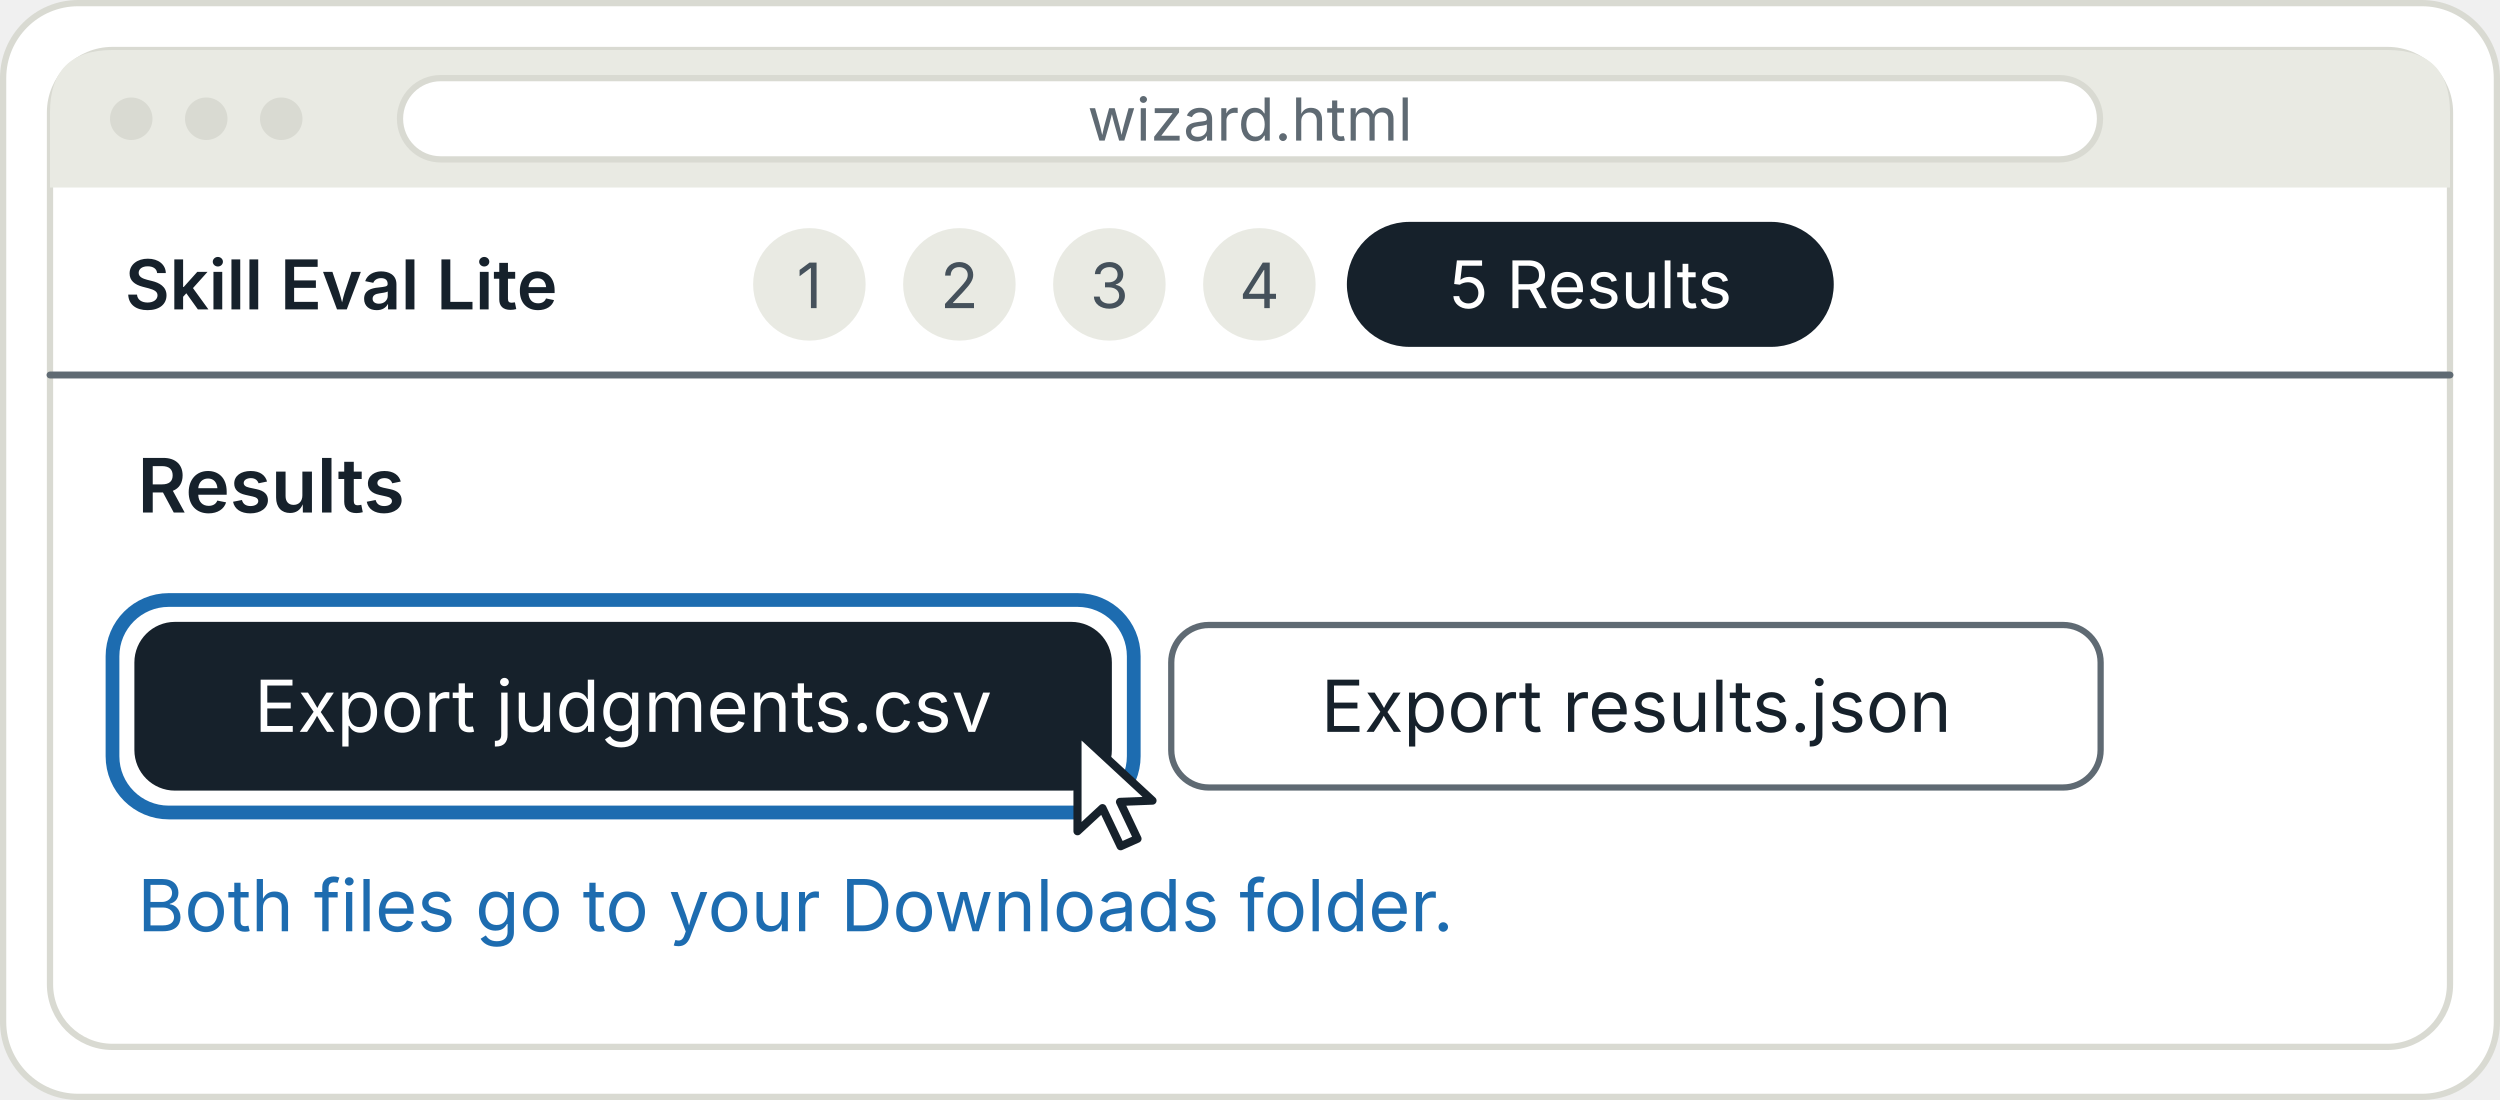
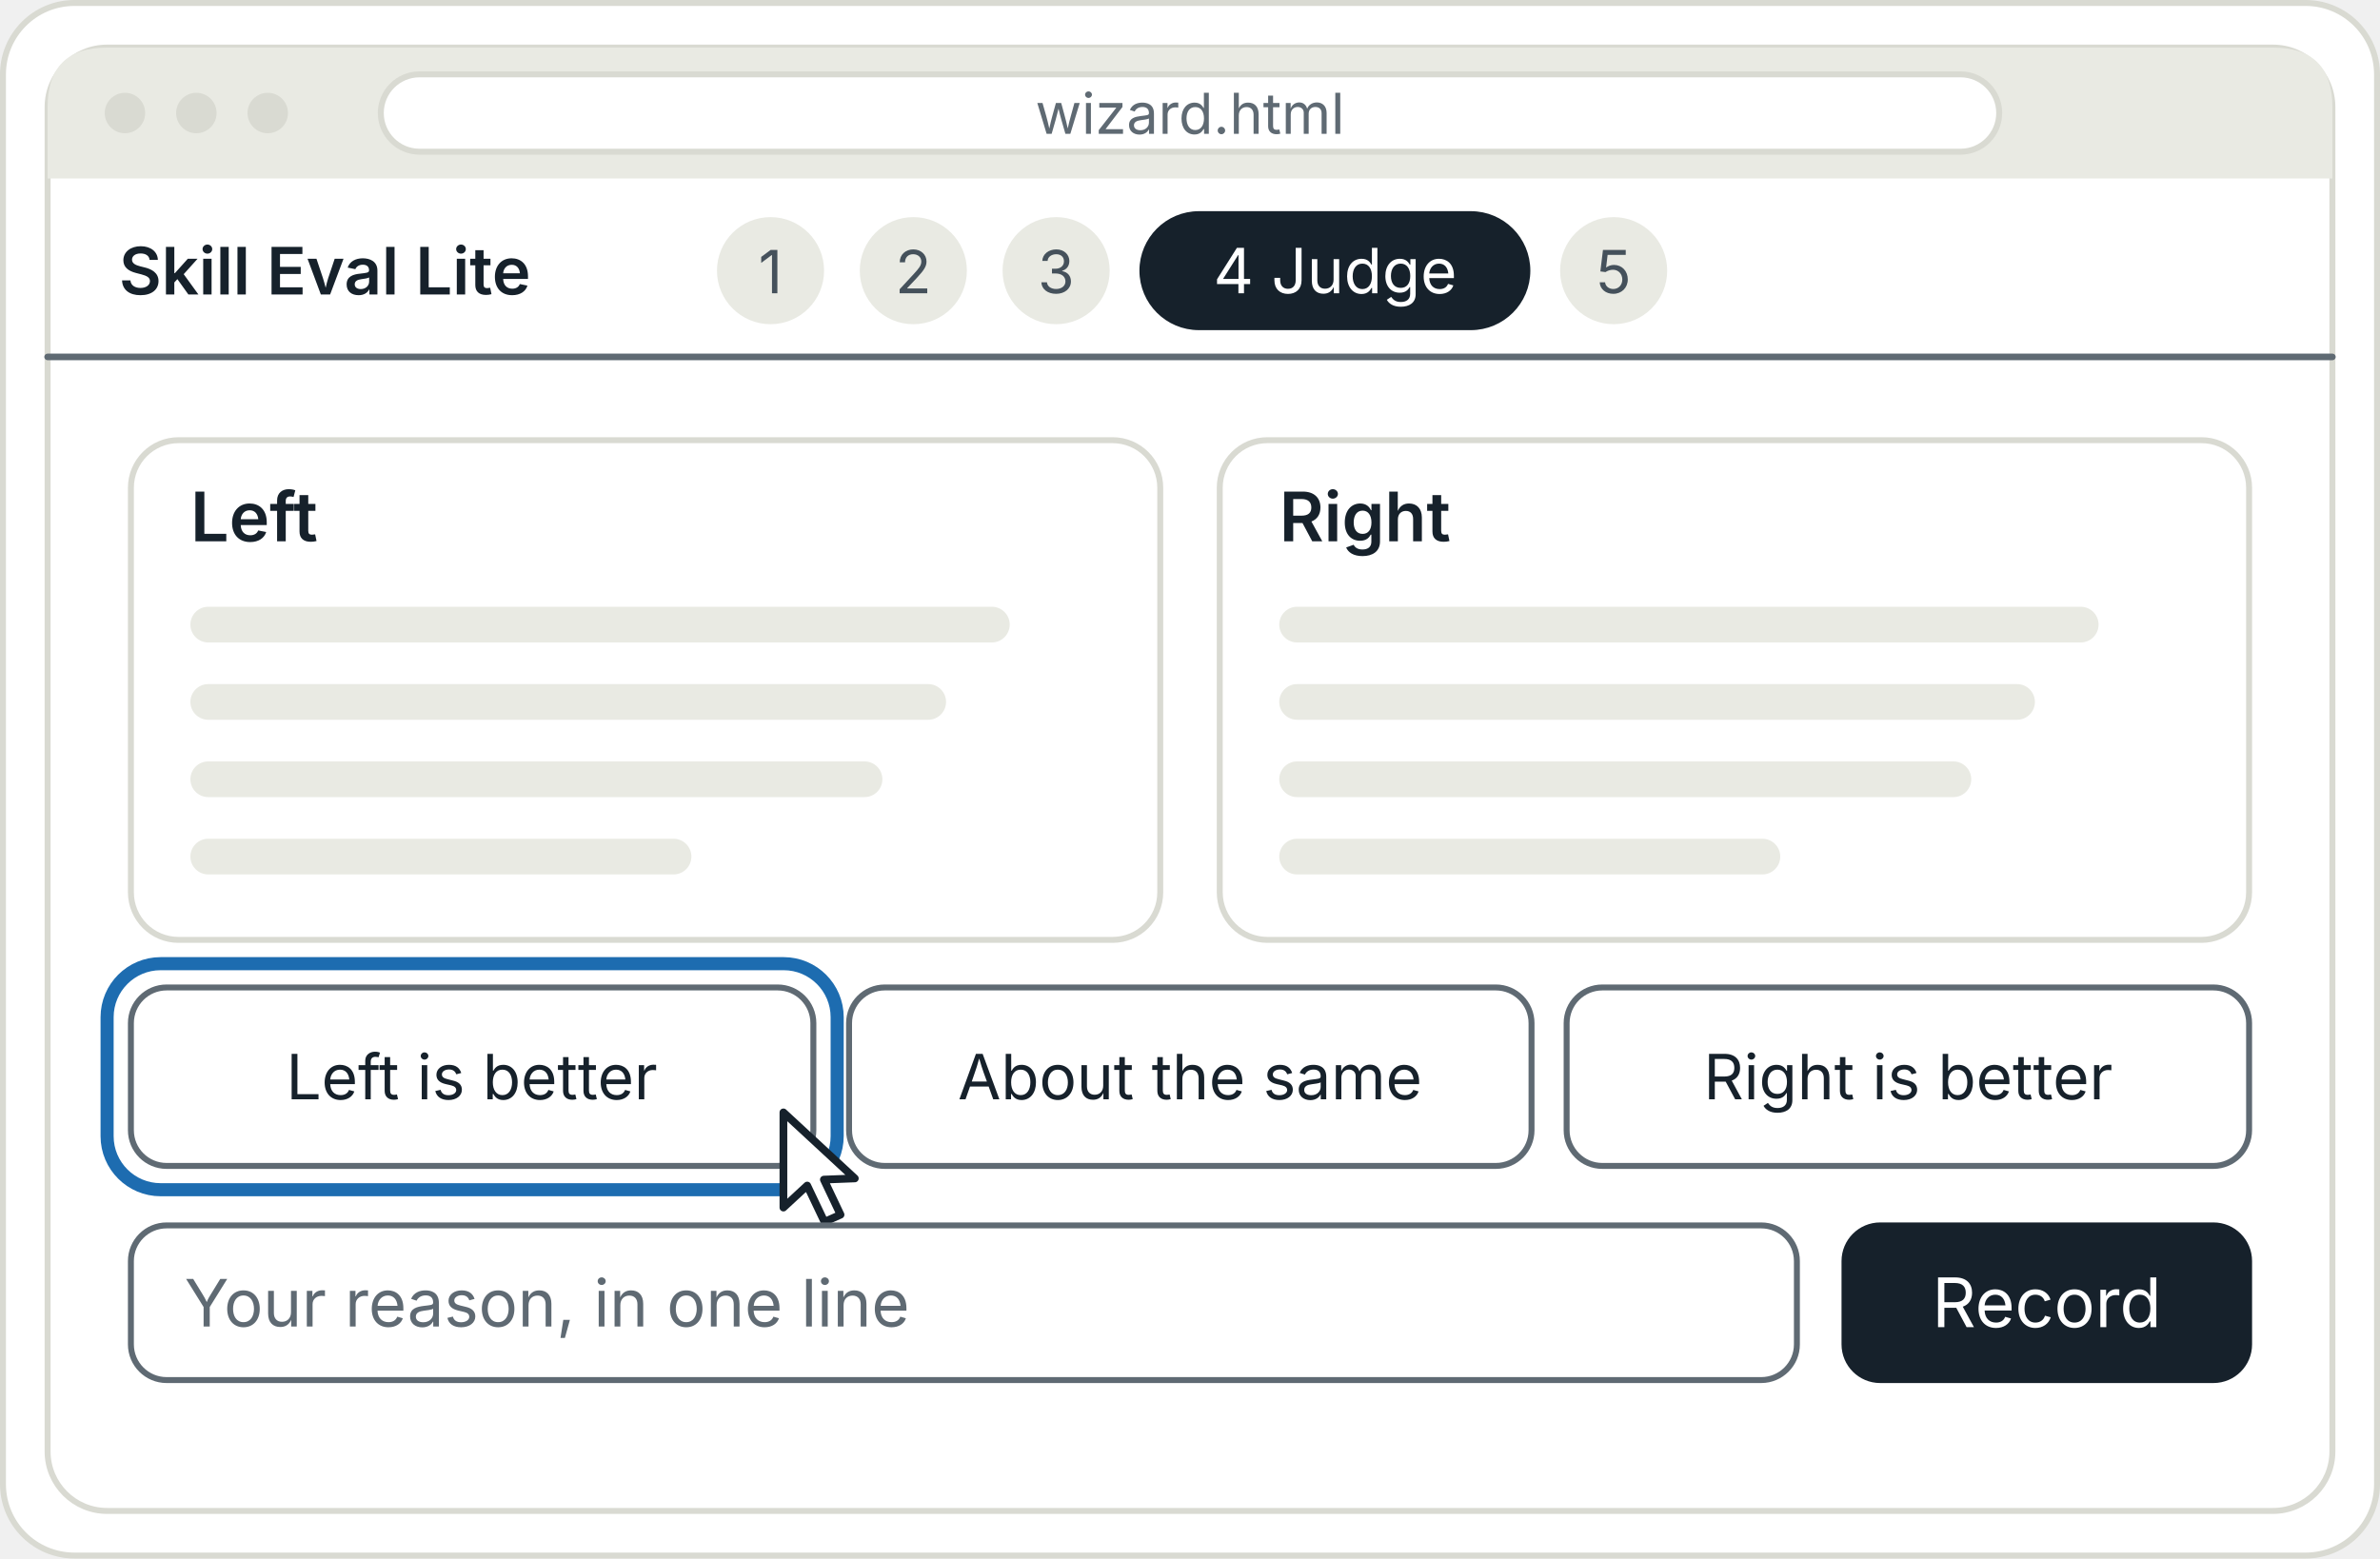
- <svg xmlns="http://www.w3.org/2000/svg" class="dg" viewBox="0 0 400 176" width="400" height="176" role="img" aria-labelledby="steps-group-17-t steps-group-17-d">
+ <svg xmlns="http://www.w3.org/2000/svg" class="dg" viewBox="0 0 400 262" width="400" height="262" role="img" aria-labelledby="steps-group-17-t steps-group-17-d">
  <style>
.dg text{font-family:Inter, system-ui, -apple-system, "Segoe UI", Roboto, sans-serif;fill:#16212B}
.dg .b{font-weight:600}
.dg .t2{fill:#45515B}
.dg .t3{fill:#5F6A73}
.dg .inv{fill:#FFFFFF}
.dg .bg{fill:#FFFFFF;stroke:#D9DAD2}
.dg .wh{fill:#FFFFFF;stroke:#D9DAD2}
+ .dg .ed{fill:#FFFFFF;stroke:#5F6A73}
.dg .btn{fill:#16212B;stroke:#16212B}
.dg .btn2{fill:#FFFFFF;stroke:#5F6A73}
+ .dg .bar{fill:#E9EAE3;stroke:none}
.dg .ln{fill:none;stroke:#5F6A73;stroke-width:1.6;stroke-linecap:round;stroke-linejoin:round}
.dg .thin{stroke-width:1.1}
.dg .thick{stroke-width:2.2}
.dg .h-rule{fill:#D9DAD2}
.dg .h-rule2{fill:#E9EAE3}
.dg .cur{fill:#FFFFFF;stroke:#16212B;stroke-width:1.3;stroke-linejoin:round}
.dg .s-web{stroke:#1D6CB0}
- .dg .t-web{fill:#1D6CB0}
@media (prefers-color-scheme: dark) {
.dg text{font-family:Inter, system-ui, -apple-system, "Segoe UI", Roboto, sans-serif;fill:#E2E8EE}
.dg .b{font-weight:600}
.dg .t2{fill:#A7B4BF}
.dg .t3{fill:#8593A0}
.dg .inv{fill:#141C23}
.dg .bg{fill:#141C23;stroke:#2A3640}
.dg .wh{fill:#141C23;stroke:#2A3640}
+ .dg .ed{fill:#141C23;stroke:#8593A0}
.dg .btn{fill:#E2E8EE;stroke:#E2E8EE}
.dg .btn2{fill:#141C23;stroke:#8593A0}
+ .dg .bar{fill:#1F2A33;stroke:none}
.dg .ln{fill:none;stroke:#8593A0;stroke-width:1.6;stroke-linecap:round;stroke-linejoin:round}
.dg .thin{stroke-width:1.1}
.dg .thick{stroke-width:2.2}
.dg .h-rule{fill:#2A3640}
.dg .h-rule2{fill:#1F2A33}
.dg .cur{fill:#141C23;stroke:#E2E8EE;stroke-width:1.3;stroke-linejoin:round}
.dg .s-web{stroke:#5BA6E8}
- .dg .t-web{fill:#5BA6E8}
}
</style>
-   <rect class="bg" x="0.5" y="0.5" width="399" height="175" rx="12" />
-   <rect x="8" y="8" width="384" height="159.5" rx="10" class="wh" />
+   <rect class="bg" x="0.5" y="0.5" width="399" height="261" rx="12" />
+   <rect x="8" y="8" width="384" height="246" rx="10" class="wh" />
  <path d="M8 18 Q8 8 18 8 H382 Q392 8 392 18 V30 H8 Z" class="h-rule2" />
  <circle cx="21" cy="19" r="3.4" class="h-rule" />
  <circle cx="33" cy="19" r="3.4" class="h-rule" />
  <circle cx="45" cy="19" r="3.4" class="h-rule" />
  <rect x="64" y="12.5" width="272" height="13" rx="6.5" class="wh" />
  <text x="200" y="22.5" font-size="9.5" class="t3" text-anchor="middle">wizard.html</text>
  <path d="M8 60 L392 60" class="ln s-rule thin" />
  <text x="20" y="49.5" font-size="11" class="b">Skill Eval Lite</text>
  <circle cx="129.5" cy="45.5" r="9" class="h-rule2" />
  <text x="129.5" y="49.3" font-size="10" class="t2" text-anchor="middle">1</text>
  <circle cx="153.5" cy="45.5" r="9" class="h-rule2" />
  <text x="153.5" y="49.3" font-size="10" class="t2" text-anchor="middle">2</text>
  <circle cx="177.5" cy="45.5" r="9" class="h-rule2" />
  <text x="177.5" y="49.3" font-size="10" class="t2" text-anchor="middle">3</text>
-   <circle cx="201.5" cy="45.5" r="9" class="h-rule2" />
-   <text x="201.5" y="49.3" font-size="10" class="t2" text-anchor="middle">4</text>
-   <rect x="216" y="36" width="76.9" height="19" rx="9.5" class="btn" />
-   <text x="254.5" y="49.3" font-size="10.5" class="inv" text-anchor="middle">5  Results</text>
-   <text x="22" y="82" font-size="12" class="b">Results</text>
-   <rect x="22" y="100" width="155.4" height="26" rx="6" class="btn" />
-   <text x="99.7" y="117.1" font-size="11.5" class="inv" text-anchor="middle">Export judgments.csv</text>
-   <rect x="18" y="96" width="163.4" height="34" rx="9" class="ln s-web thick" />
-   <path d="M172.4 117 L172.4 133 L176.4 129.3 L179.3 135.4 L182 134.2 L179.2 128.3 L184.4 128.1 Z" class="cur" />
-   <rect x="187.4" y="100" width="148.7" height="26" rx="6" class="btn2" />
-   <text x="261.8" y="117.1" font-size="11.5" text-anchor="middle">Export results.json</text>
-   <text x="22" y="149" font-size="11.5" class="t-web">Both files go to your Downloads folder.</text>
+   <rect x="192" y="36" width="64.7" height="19" rx="9.5" class="btn" />
+   <text x="224.4" y="49.3" font-size="10.5" class="inv" text-anchor="middle">4  Judge</text>
+   <circle cx="271.2" cy="45.5" r="9" class="h-rule2" />
+   <text x="271.2" y="49.3" font-size="10" class="t2" text-anchor="middle">5</text>
+   <rect x="22" y="74" width="173" height="84" rx="8" class="wh" />
+   <text x="32" y="91" font-size="11.5" class="b">Left</text>
+   <rect x="32" y="102" width="137.7" height="6" rx="3" class="bar" />
+   <rect x="32" y="115" width="127" height="6" rx="3" class="bar" />
+   <rect x="32" y="128" width="116.3" height="6" rx="3" class="bar" />
+   <rect x="32" y="141" width="84.2" height="6" rx="3" class="bar" />
+   <rect x="205" y="74" width="173" height="84" rx="8" class="wh" />
+   <text x="215" y="91" font-size="11.5" class="b">Right</text>
+   <rect x="215" y="102" width="137.7" height="6" rx="3" class="bar" />
+   <rect x="215" y="115" width="127" height="6" rx="3" class="bar" />
+   <rect x="215" y="128" width="116.3" height="6" rx="3" class="bar" />
+   <rect x="215" y="141" width="84.2" height="6" rx="3" class="bar" />
+   <rect x="22" y="166" width="114.7" height="30" rx="6" class="btn2" />
+   <text x="79.3" y="184.8" font-size="10.5" text-anchor="middle">Left is better</text>
+   <rect x="18" y="162" width="122.7" height="38" rx="9" class="ln s-web thick" />
+   <path d="M131.667 187 L131.667 203 L135.667 199.3 L138.567 205.4 L141.267 204.2 L138.467 198.3 L143.667 198.1 Z" class="cur" />
+   <rect x="142.7" y="166" width="114.7" height="30" rx="6" class="btn2" />
+   <text x="200" y="184.8" font-size="10.5" text-anchor="middle">About the same</text>
+   <rect x="263.3" y="166" width="114.7" height="30" rx="6" class="btn2" />
+   <text x="320.7" y="184.8" font-size="10.5" text-anchor="middle">Right is better</text>
+   <rect x="22" y="206" width="280" height="26" rx="6" class="ed" />
+   <text x="31" y="223" font-size="11" class="t3">Your reason, in one line</text>
+   <rect x="310" y="206" width="68" height="26" rx="6" class="btn" />
+   <text x="344" y="223.1" font-size="11.5" class="inv" text-anchor="middle">Record</text>
</svg>
